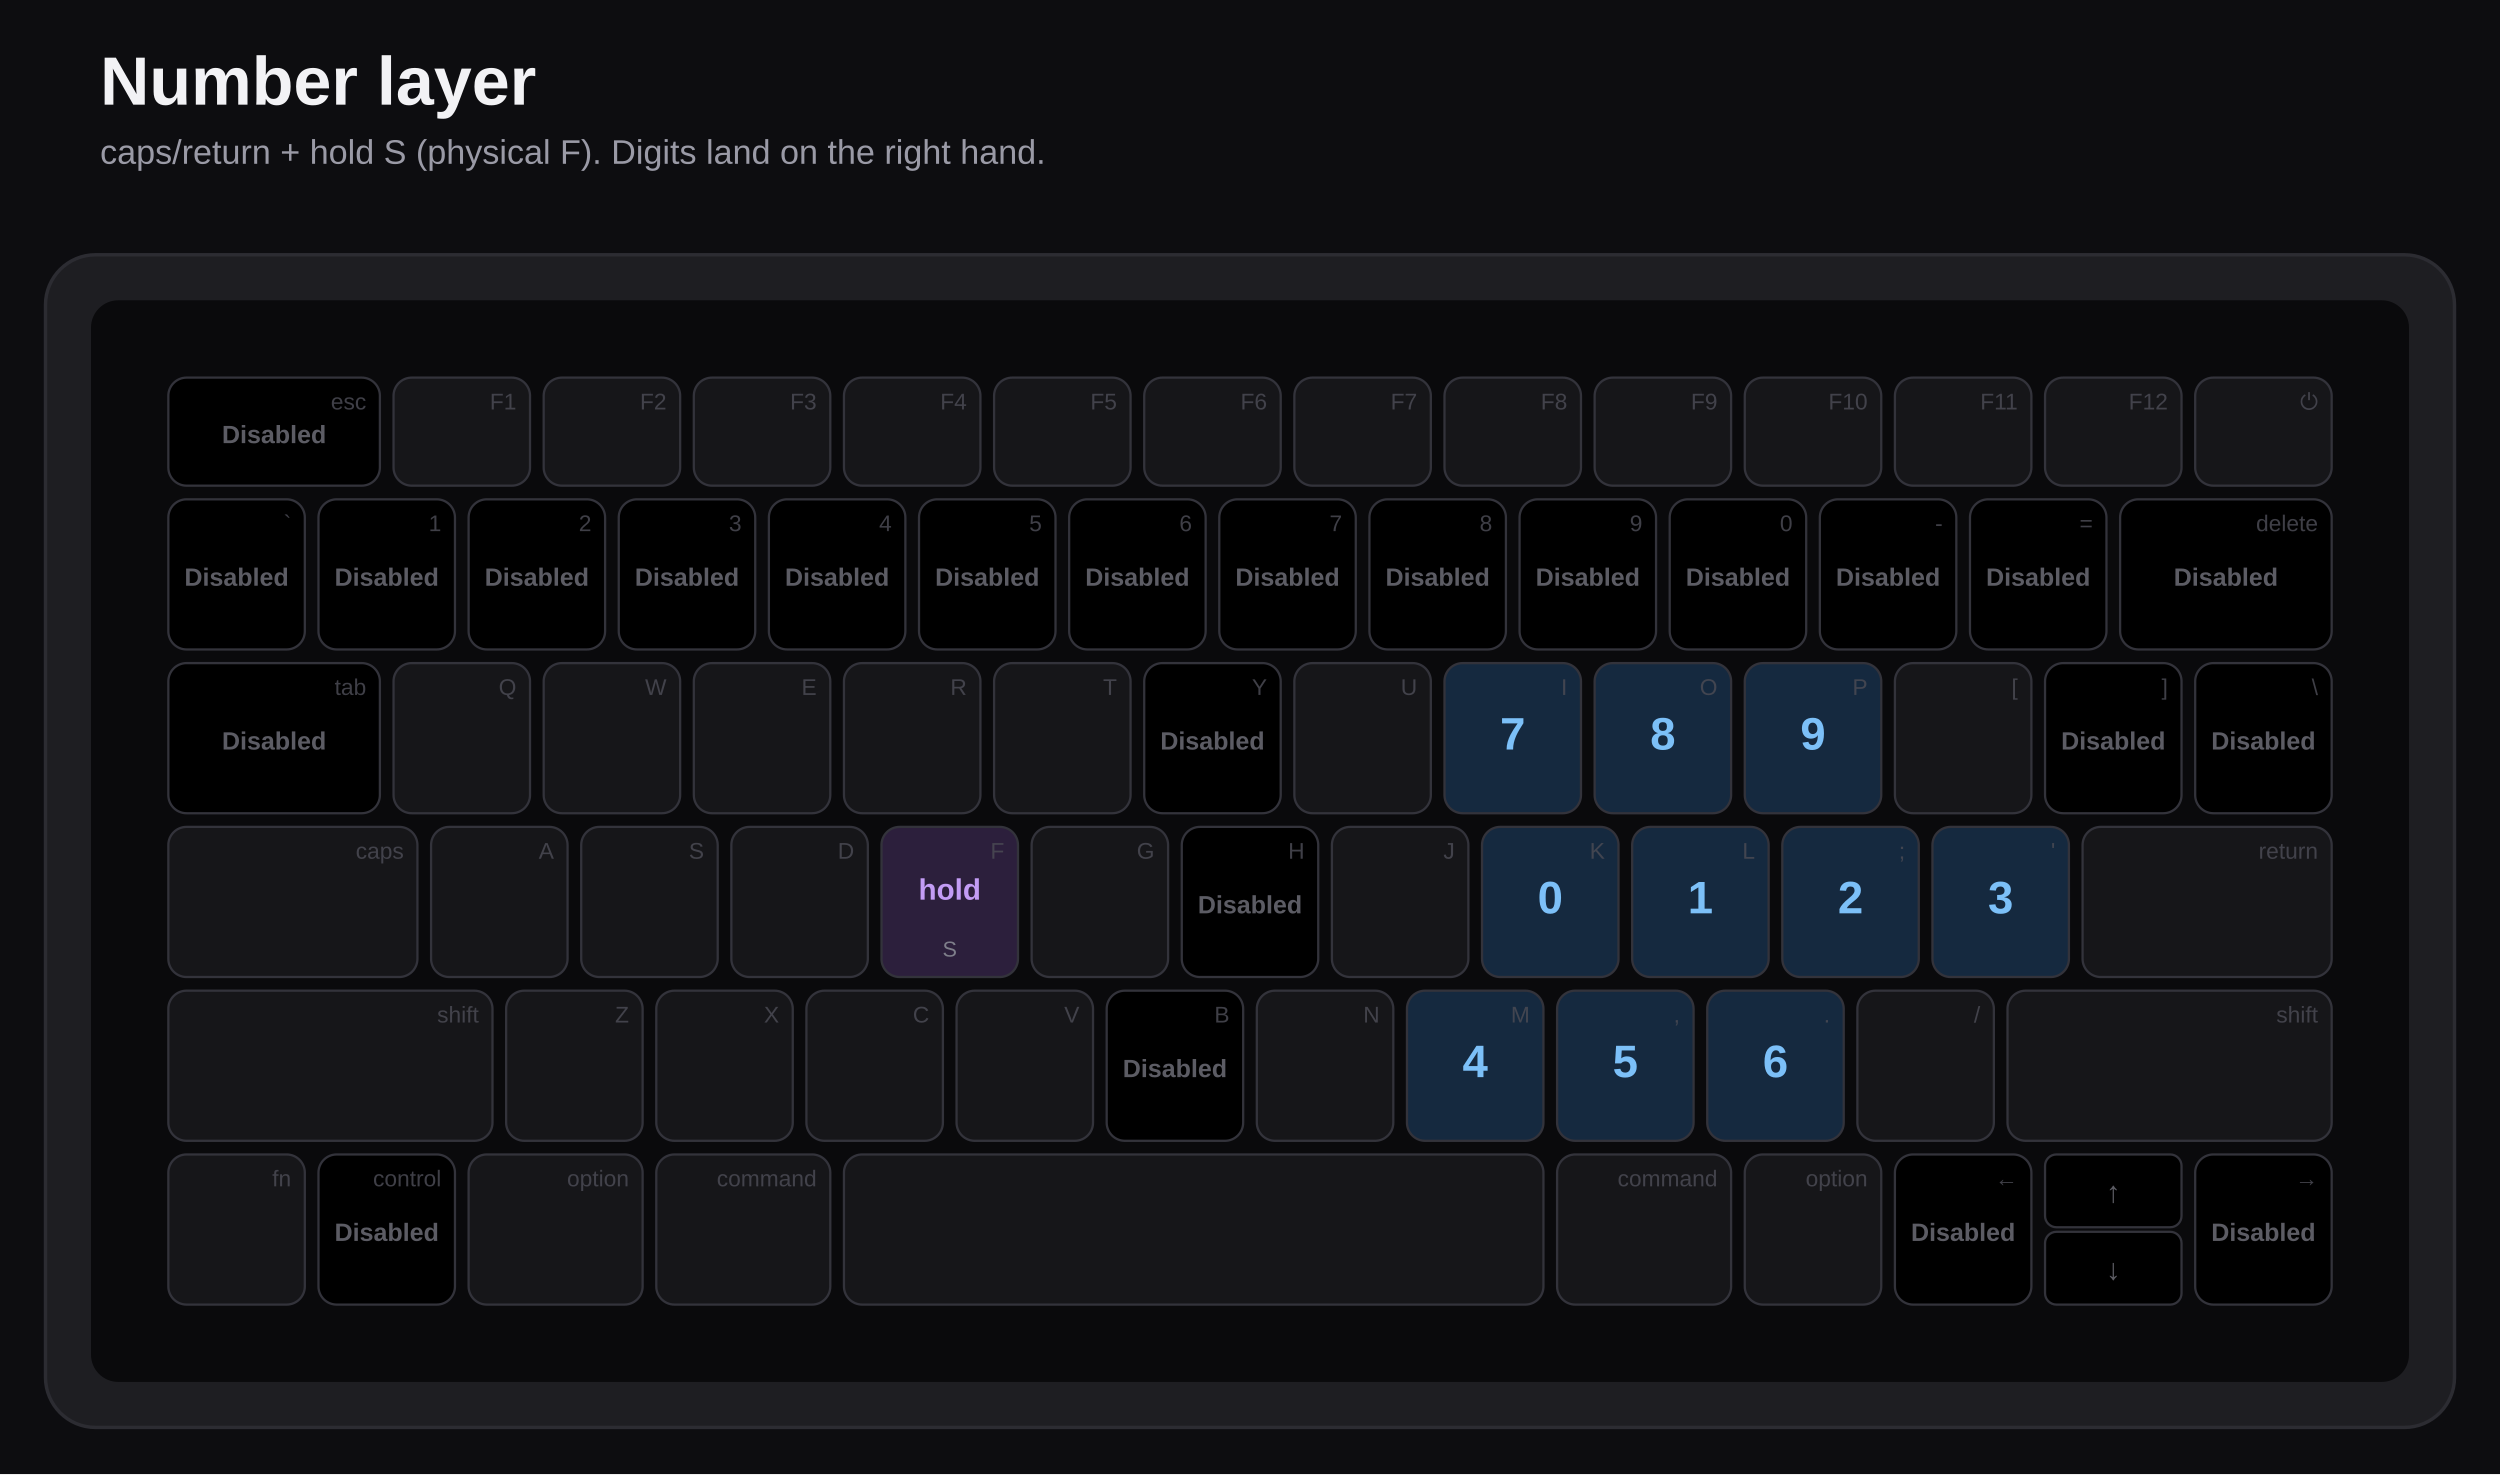
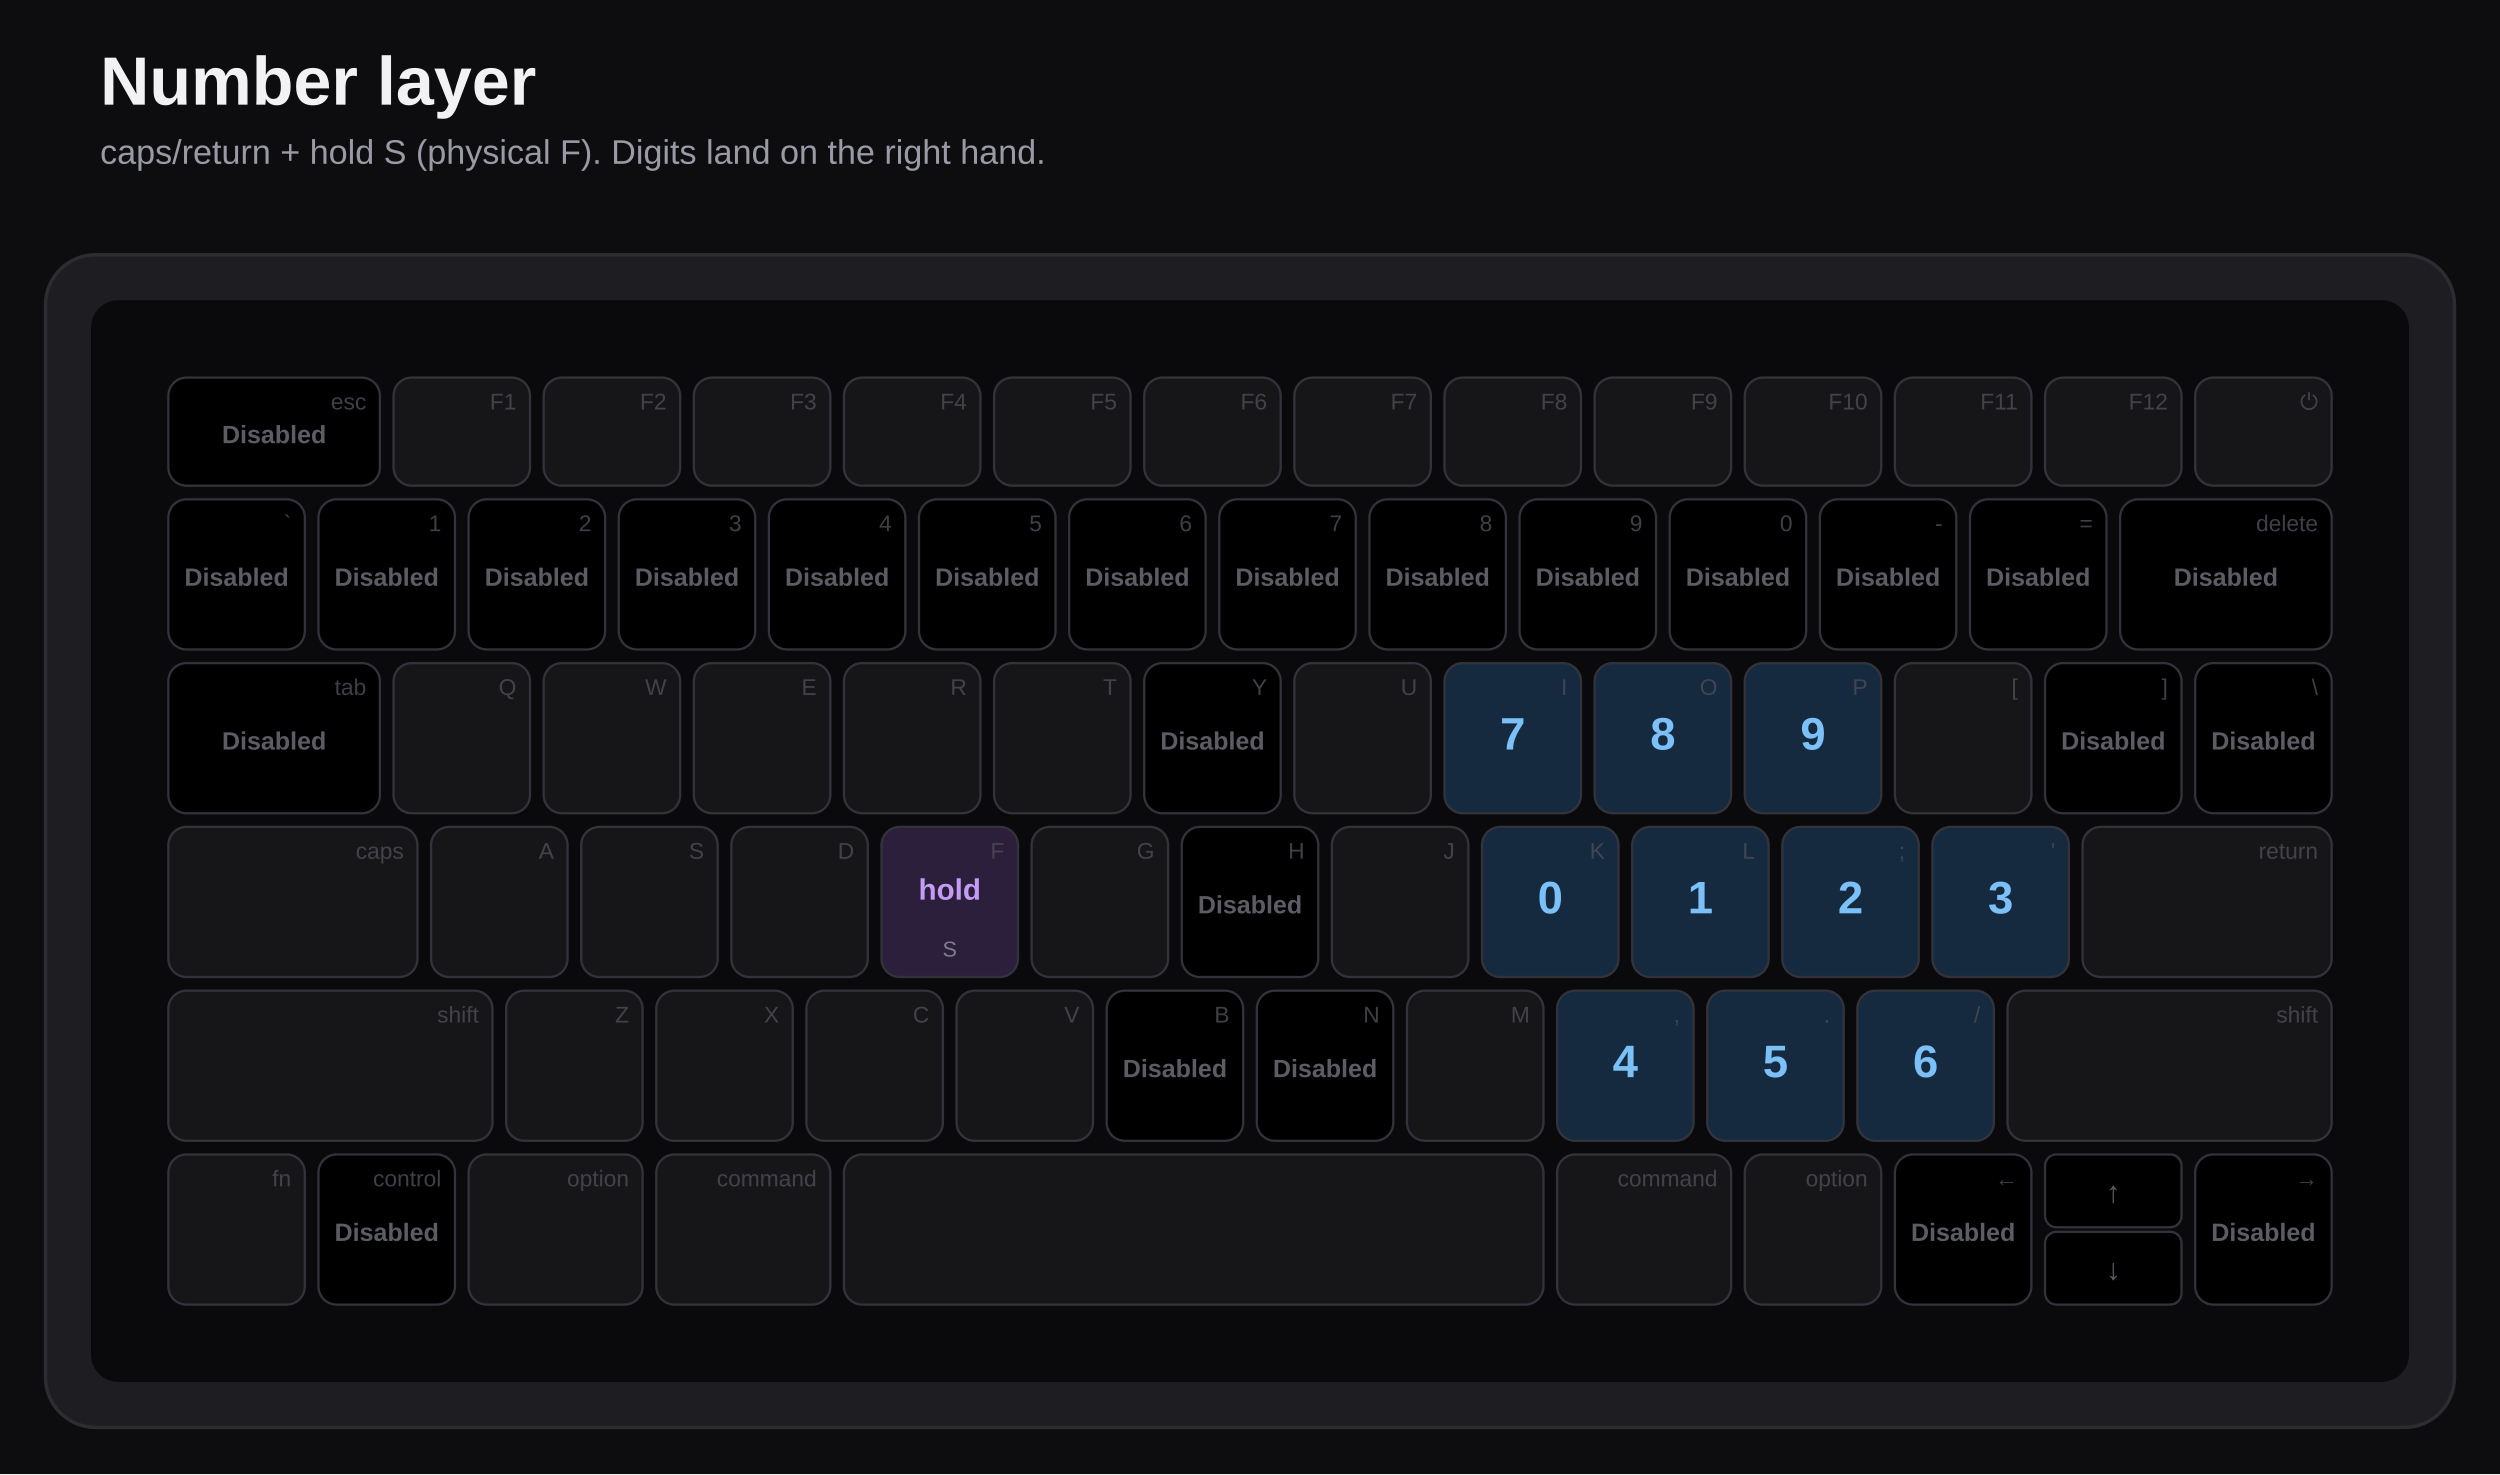
<svg xmlns="http://www.w3.org/2000/svg" width="1099" height="648" viewBox="0 0 1099 648" role="img" aria-label="Number layer layer of the splitmac">
  <rect width="1099" height="648" fill="#0d0d10" />
  <text x="44.0" y="46.0" fill="#f2f2f5" font-size="30" font-weight="700" text-anchor="start" opacity="1.0" font-family="-apple-system, BlinkMacSystemFont, 'SF Pro Text', 'Helvetica Neue', Arial, sans-serif">Number layer</text>
  <text x="44.0" y="72.0" fill="#9a9aa6" font-size="15" font-weight="400" text-anchor="start" opacity="1.0" font-family="-apple-system, BlinkMacSystemFont, 'SF Pro Text', 'Helvetica Neue', Arial, sans-serif">caps/return + hold S (physical F). Digits land on the right hand.</text>
  <rect x="20.0" y="112.0" width="1059.0" height="515.5" rx="22" fill="#1e1e22" stroke="#2c2c32" stroke-width="1.5" />
  <rect x="40.0" y="132.0" width="1019.0" height="475.5" rx="12" fill="#0a0a0c" />
  <rect x="74.0" y="166.0" width="93.0" height="47.5" rx="8" fill="#000000" stroke="#33333b" stroke-width="1" />
  <text x="161.0" y="180.0" fill="#4a4a53" font-size="10" font-weight="500" text-anchor="end" opacity="0.85" font-family="-apple-system, BlinkMacSystemFont, 'SF Pro Text', 'Helvetica Neue', Arial, sans-serif">esc</text>
  <text x="120.5" y="194.8" fill="#5c5c64" font-size="11" font-weight="600" text-anchor="middle" opacity="1.0" font-family="-apple-system, BlinkMacSystemFont, 'SF Pro Text', 'Helvetica Neue', Arial, sans-serif">Disabled</text>
  <rect x="173.0" y="166.0" width="60.0" height="47.5" rx="8" fill="#161619" stroke="#33333b" stroke-width="1" />
  <text x="227.0" y="180.0" fill="#4a4a53" font-size="10" font-weight="500" text-anchor="end" opacity="0.85" font-family="-apple-system, BlinkMacSystemFont, 'SF Pro Text', 'Helvetica Neue', Arial, sans-serif">F1</text>
  <rect x="239.0" y="166.0" width="60.0" height="47.5" rx="8" fill="#161619" stroke="#33333b" stroke-width="1" />
  <text x="293.0" y="180.0" fill="#4a4a53" font-size="10" font-weight="500" text-anchor="end" opacity="0.85" font-family="-apple-system, BlinkMacSystemFont, 'SF Pro Text', 'Helvetica Neue', Arial, sans-serif">F2</text>
  <rect x="305.0" y="166.0" width="60.0" height="47.5" rx="8" fill="#161619" stroke="#33333b" stroke-width="1" />
  <text x="359.0" y="180.0" fill="#4a4a53" font-size="10" font-weight="500" text-anchor="end" opacity="0.85" font-family="-apple-system, BlinkMacSystemFont, 'SF Pro Text', 'Helvetica Neue', Arial, sans-serif">F3</text>
  <rect x="371.0" y="166.0" width="60.0" height="47.5" rx="8" fill="#161619" stroke="#33333b" stroke-width="1" />
  <text x="425.0" y="180.0" fill="#4a4a53" font-size="10" font-weight="500" text-anchor="end" opacity="0.85" font-family="-apple-system, BlinkMacSystemFont, 'SF Pro Text', 'Helvetica Neue', Arial, sans-serif">F4</text>
  <rect x="437.0" y="166.0" width="60.0" height="47.5" rx="8" fill="#161619" stroke="#33333b" stroke-width="1" />
  <text x="491.0" y="180.0" fill="#4a4a53" font-size="10" font-weight="500" text-anchor="end" opacity="0.85" font-family="-apple-system, BlinkMacSystemFont, 'SF Pro Text', 'Helvetica Neue', Arial, sans-serif">F5</text>
  <rect x="503.0" y="166.0" width="60.0" height="47.5" rx="8" fill="#161619" stroke="#33333b" stroke-width="1" />
  <text x="557.0" y="180.0" fill="#4a4a53" font-size="10" font-weight="500" text-anchor="end" opacity="0.85" font-family="-apple-system, BlinkMacSystemFont, 'SF Pro Text', 'Helvetica Neue', Arial, sans-serif">F6</text>
  <rect x="569.0" y="166.0" width="60.0" height="47.5" rx="8" fill="#161619" stroke="#33333b" stroke-width="1" />
  <text x="623.0" y="180.0" fill="#4a4a53" font-size="10" font-weight="500" text-anchor="end" opacity="0.85" font-family="-apple-system, BlinkMacSystemFont, 'SF Pro Text', 'Helvetica Neue', Arial, sans-serif">F7</text>
  <rect x="635.0" y="166.0" width="60.0" height="47.5" rx="8" fill="#161619" stroke="#33333b" stroke-width="1" />
  <text x="689.0" y="180.0" fill="#4a4a53" font-size="10" font-weight="500" text-anchor="end" opacity="0.85" font-family="-apple-system, BlinkMacSystemFont, 'SF Pro Text', 'Helvetica Neue', Arial, sans-serif">F8</text>
  <rect x="701.0" y="166.0" width="60.0" height="47.5" rx="8" fill="#161619" stroke="#33333b" stroke-width="1" />
  <text x="755.0" y="180.0" fill="#4a4a53" font-size="10" font-weight="500" text-anchor="end" opacity="0.85" font-family="-apple-system, BlinkMacSystemFont, 'SF Pro Text', 'Helvetica Neue', Arial, sans-serif">F9</text>
  <rect x="767.0" y="166.0" width="60.0" height="47.5" rx="8" fill="#161619" stroke="#33333b" stroke-width="1" />
  <text x="821.0" y="180.0" fill="#4a4a53" font-size="10" font-weight="500" text-anchor="end" opacity="0.85" font-family="-apple-system, BlinkMacSystemFont, 'SF Pro Text', 'Helvetica Neue', Arial, sans-serif">F10</text>
  <rect x="833.0" y="166.0" width="60.0" height="47.5" rx="8" fill="#161619" stroke="#33333b" stroke-width="1" />
  <text x="887.0" y="180.0" fill="#4a4a53" font-size="10" font-weight="500" text-anchor="end" opacity="0.85" font-family="-apple-system, BlinkMacSystemFont, 'SF Pro Text', 'Helvetica Neue', Arial, sans-serif">F11</text>
  <rect x="899.0" y="166.0" width="60.0" height="47.5" rx="8" fill="#161619" stroke="#33333b" stroke-width="1" />
  <text x="953.0" y="180.0" fill="#4a4a53" font-size="10" font-weight="500" text-anchor="end" opacity="0.85" font-family="-apple-system, BlinkMacSystemFont, 'SF Pro Text', 'Helvetica Neue', Arial, sans-serif">F12</text>
  <rect x="965.0" y="166.0" width="60.0" height="47.5" rx="8" fill="#161619" stroke="#33333b" stroke-width="1" />
  <text x="1019.0" y="180.0" fill="#4a4a53" font-size="10" font-weight="500" text-anchor="end" opacity="0.85" font-family="-apple-system, BlinkMacSystemFont, 'SF Pro Text', 'Helvetica Neue', Arial, sans-serif">⏻</text>
  <rect x="74.0" y="219.5" width="60.0" height="66.0" rx="8" fill="#000000" stroke="#33333b" stroke-width="1" />
  <text x="128.0" y="233.5" fill="#4a4a53" font-size="10" font-weight="500" text-anchor="end" opacity="0.85" font-family="-apple-system, BlinkMacSystemFont, 'SF Pro Text', 'Helvetica Neue', Arial, sans-serif">`</text>
  <text x="104.0" y="257.5" fill="#5c5c64" font-size="11" font-weight="600" text-anchor="middle" opacity="1.0" font-family="-apple-system, BlinkMacSystemFont, 'SF Pro Text', 'Helvetica Neue', Arial, sans-serif">Disabled</text>
  <rect x="140.0" y="219.5" width="60.0" height="66.0" rx="8" fill="#000000" stroke="#33333b" stroke-width="1" />
  <text x="194.0" y="233.5" fill="#4a4a53" font-size="10" font-weight="500" text-anchor="end" opacity="0.85" font-family="-apple-system, BlinkMacSystemFont, 'SF Pro Text', 'Helvetica Neue', Arial, sans-serif">1</text>
  <text x="170.0" y="257.5" fill="#5c5c64" font-size="11" font-weight="600" text-anchor="middle" opacity="1.0" font-family="-apple-system, BlinkMacSystemFont, 'SF Pro Text', 'Helvetica Neue', Arial, sans-serif">Disabled</text>
  <rect x="206.0" y="219.5" width="60.0" height="66.0" rx="8" fill="#000000" stroke="#33333b" stroke-width="1" />
  <text x="260.0" y="233.5" fill="#4a4a53" font-size="10" font-weight="500" text-anchor="end" opacity="0.85" font-family="-apple-system, BlinkMacSystemFont, 'SF Pro Text', 'Helvetica Neue', Arial, sans-serif">2</text>
  <text x="236.0" y="257.5" fill="#5c5c64" font-size="11" font-weight="600" text-anchor="middle" opacity="1.0" font-family="-apple-system, BlinkMacSystemFont, 'SF Pro Text', 'Helvetica Neue', Arial, sans-serif">Disabled</text>
  <rect x="272.0" y="219.5" width="60.0" height="66.0" rx="8" fill="#000000" stroke="#33333b" stroke-width="1" />
  <text x="326.0" y="233.5" fill="#4a4a53" font-size="10" font-weight="500" text-anchor="end" opacity="0.85" font-family="-apple-system, BlinkMacSystemFont, 'SF Pro Text', 'Helvetica Neue', Arial, sans-serif">3</text>
  <text x="302.0" y="257.5" fill="#5c5c64" font-size="11" font-weight="600" text-anchor="middle" opacity="1.0" font-family="-apple-system, BlinkMacSystemFont, 'SF Pro Text', 'Helvetica Neue', Arial, sans-serif">Disabled</text>
  <rect x="338.0" y="219.5" width="60.0" height="66.0" rx="8" fill="#000000" stroke="#33333b" stroke-width="1" />
  <text x="392.0" y="233.5" fill="#4a4a53" font-size="10" font-weight="500" text-anchor="end" opacity="0.85" font-family="-apple-system, BlinkMacSystemFont, 'SF Pro Text', 'Helvetica Neue', Arial, sans-serif">4</text>
  <text x="368.0" y="257.5" fill="#5c5c64" font-size="11" font-weight="600" text-anchor="middle" opacity="1.0" font-family="-apple-system, BlinkMacSystemFont, 'SF Pro Text', 'Helvetica Neue', Arial, sans-serif">Disabled</text>
  <rect x="404.0" y="219.5" width="60.0" height="66.0" rx="8" fill="#000000" stroke="#33333b" stroke-width="1" />
  <text x="458.0" y="233.5" fill="#4a4a53" font-size="10" font-weight="500" text-anchor="end" opacity="0.85" font-family="-apple-system, BlinkMacSystemFont, 'SF Pro Text', 'Helvetica Neue', Arial, sans-serif">5</text>
  <text x="434.0" y="257.5" fill="#5c5c64" font-size="11" font-weight="600" text-anchor="middle" opacity="1.0" font-family="-apple-system, BlinkMacSystemFont, 'SF Pro Text', 'Helvetica Neue', Arial, sans-serif">Disabled</text>
  <rect x="470.0" y="219.5" width="60.0" height="66.0" rx="8" fill="#000000" stroke="#33333b" stroke-width="1" />
  <text x="524.0" y="233.5" fill="#4a4a53" font-size="10" font-weight="500" text-anchor="end" opacity="0.85" font-family="-apple-system, BlinkMacSystemFont, 'SF Pro Text', 'Helvetica Neue', Arial, sans-serif">6</text>
  <text x="500.0" y="257.5" fill="#5c5c64" font-size="11" font-weight="600" text-anchor="middle" opacity="1.0" font-family="-apple-system, BlinkMacSystemFont, 'SF Pro Text', 'Helvetica Neue', Arial, sans-serif">Disabled</text>
  <rect x="536.0" y="219.5" width="60.0" height="66.0" rx="8" fill="#000000" stroke="#33333b" stroke-width="1" />
  <text x="590.0" y="233.5" fill="#4a4a53" font-size="10" font-weight="500" text-anchor="end" opacity="0.85" font-family="-apple-system, BlinkMacSystemFont, 'SF Pro Text', 'Helvetica Neue', Arial, sans-serif">7</text>
  <text x="566.0" y="257.5" fill="#5c5c64" font-size="11" font-weight="600" text-anchor="middle" opacity="1.0" font-family="-apple-system, BlinkMacSystemFont, 'SF Pro Text', 'Helvetica Neue', Arial, sans-serif">Disabled</text>
  <rect x="602.0" y="219.5" width="60.0" height="66.0" rx="8" fill="#000000" stroke="#33333b" stroke-width="1" />
  <text x="656.0" y="233.5" fill="#4a4a53" font-size="10" font-weight="500" text-anchor="end" opacity="0.85" font-family="-apple-system, BlinkMacSystemFont, 'SF Pro Text', 'Helvetica Neue', Arial, sans-serif">8</text>
  <text x="632.0" y="257.5" fill="#5c5c64" font-size="11" font-weight="600" text-anchor="middle" opacity="1.0" font-family="-apple-system, BlinkMacSystemFont, 'SF Pro Text', 'Helvetica Neue', Arial, sans-serif">Disabled</text>
  <rect x="668.0" y="219.5" width="60.0" height="66.0" rx="8" fill="#000000" stroke="#33333b" stroke-width="1" />
  <text x="722.0" y="233.5" fill="#4a4a53" font-size="10" font-weight="500" text-anchor="end" opacity="0.85" font-family="-apple-system, BlinkMacSystemFont, 'SF Pro Text', 'Helvetica Neue', Arial, sans-serif">9</text>
  <text x="698.0" y="257.5" fill="#5c5c64" font-size="11" font-weight="600" text-anchor="middle" opacity="1.0" font-family="-apple-system, BlinkMacSystemFont, 'SF Pro Text', 'Helvetica Neue', Arial, sans-serif">Disabled</text>
  <rect x="734.0" y="219.5" width="60.0" height="66.0" rx="8" fill="#000000" stroke="#33333b" stroke-width="1" />
  <text x="788.0" y="233.5" fill="#4a4a53" font-size="10" font-weight="500" text-anchor="end" opacity="0.85" font-family="-apple-system, BlinkMacSystemFont, 'SF Pro Text', 'Helvetica Neue', Arial, sans-serif">0</text>
  <text x="764.0" y="257.5" fill="#5c5c64" font-size="11" font-weight="600" text-anchor="middle" opacity="1.0" font-family="-apple-system, BlinkMacSystemFont, 'SF Pro Text', 'Helvetica Neue', Arial, sans-serif">Disabled</text>
  <rect x="800.0" y="219.5" width="60.0" height="66.0" rx="8" fill="#000000" stroke="#33333b" stroke-width="1" />
  <text x="854.0" y="233.5" fill="#4a4a53" font-size="10" font-weight="500" text-anchor="end" opacity="0.85" font-family="-apple-system, BlinkMacSystemFont, 'SF Pro Text', 'Helvetica Neue', Arial, sans-serif">-</text>
  <text x="830.0" y="257.5" fill="#5c5c64" font-size="11" font-weight="600" text-anchor="middle" opacity="1.0" font-family="-apple-system, BlinkMacSystemFont, 'SF Pro Text', 'Helvetica Neue', Arial, sans-serif">Disabled</text>
  <rect x="866.0" y="219.5" width="60.0" height="66.0" rx="8" fill="#000000" stroke="#33333b" stroke-width="1" />
  <text x="920.0" y="233.5" fill="#4a4a53" font-size="10" font-weight="500" text-anchor="end" opacity="0.85" font-family="-apple-system, BlinkMacSystemFont, 'SF Pro Text', 'Helvetica Neue', Arial, sans-serif">=</text>
  <text x="896.0" y="257.5" fill="#5c5c64" font-size="11" font-weight="600" text-anchor="middle" opacity="1.0" font-family="-apple-system, BlinkMacSystemFont, 'SF Pro Text', 'Helvetica Neue', Arial, sans-serif">Disabled</text>
  <rect x="932.0" y="219.5" width="93.0" height="66.0" rx="8" fill="#000000" stroke="#33333b" stroke-width="1" />
  <text x="1019.0" y="233.5" fill="#4a4a53" font-size="10" font-weight="500" text-anchor="end" opacity="0.85" font-family="-apple-system, BlinkMacSystemFont, 'SF Pro Text', 'Helvetica Neue', Arial, sans-serif">delete</text>
  <text x="978.5" y="257.5" fill="#5c5c64" font-size="11" font-weight="600" text-anchor="middle" opacity="1.0" font-family="-apple-system, BlinkMacSystemFont, 'SF Pro Text', 'Helvetica Neue', Arial, sans-serif">Disabled</text>
  <rect x="74.0" y="291.5" width="93.0" height="66.0" rx="8" fill="#000000" stroke="#33333b" stroke-width="1" />
  <text x="161.0" y="305.5" fill="#4a4a53" font-size="10" font-weight="500" text-anchor="end" opacity="0.85" font-family="-apple-system, BlinkMacSystemFont, 'SF Pro Text', 'Helvetica Neue', Arial, sans-serif">tab</text>
  <text x="120.5" y="329.5" fill="#5c5c64" font-size="11" font-weight="600" text-anchor="middle" opacity="1.0" font-family="-apple-system, BlinkMacSystemFont, 'SF Pro Text', 'Helvetica Neue', Arial, sans-serif">Disabled</text>
  <rect x="173.0" y="291.5" width="60.0" height="66.0" rx="8" fill="#161619" stroke="#33333b" stroke-width="1" />
  <text x="227.0" y="305.5" fill="#4a4a53" font-size="10" font-weight="500" text-anchor="end" opacity="0.85" font-family="-apple-system, BlinkMacSystemFont, 'SF Pro Text', 'Helvetica Neue', Arial, sans-serif">Q</text>
  <rect x="239.0" y="291.5" width="60.0" height="66.0" rx="8" fill="#161619" stroke="#33333b" stroke-width="1" />
  <text x="293.0" y="305.5" fill="#4a4a53" font-size="10" font-weight="500" text-anchor="end" opacity="0.85" font-family="-apple-system, BlinkMacSystemFont, 'SF Pro Text', 'Helvetica Neue', Arial, sans-serif">W</text>
  <rect x="305.0" y="291.5" width="60.0" height="66.0" rx="8" fill="#161619" stroke="#33333b" stroke-width="1" />
  <text x="359.0" y="305.5" fill="#4a4a53" font-size="10" font-weight="500" text-anchor="end" opacity="0.85" font-family="-apple-system, BlinkMacSystemFont, 'SF Pro Text', 'Helvetica Neue', Arial, sans-serif">E</text>
  <rect x="371.0" y="291.5" width="60.0" height="66.0" rx="8" fill="#161619" stroke="#33333b" stroke-width="1" />
  <text x="425.0" y="305.5" fill="#4a4a53" font-size="10" font-weight="500" text-anchor="end" opacity="0.85" font-family="-apple-system, BlinkMacSystemFont, 'SF Pro Text', 'Helvetica Neue', Arial, sans-serif">R</text>
  <rect x="437.0" y="291.5" width="60.0" height="66.0" rx="8" fill="#161619" stroke="#33333b" stroke-width="1" />
  <text x="491.0" y="305.5" fill="#4a4a53" font-size="10" font-weight="500" text-anchor="end" opacity="0.85" font-family="-apple-system, BlinkMacSystemFont, 'SF Pro Text', 'Helvetica Neue', Arial, sans-serif">T</text>
  <rect x="503.0" y="291.5" width="60.0" height="66.0" rx="8" fill="#000000" stroke="#33333b" stroke-width="1" />
  <text x="557.0" y="305.5" fill="#4a4a53" font-size="10" font-weight="500" text-anchor="end" opacity="0.85" font-family="-apple-system, BlinkMacSystemFont, 'SF Pro Text', 'Helvetica Neue', Arial, sans-serif">Y</text>
  <text x="533.0" y="329.5" fill="#5c5c64" font-size="11" font-weight="600" text-anchor="middle" opacity="1.0" font-family="-apple-system, BlinkMacSystemFont, 'SF Pro Text', 'Helvetica Neue', Arial, sans-serif">Disabled</text>
  <rect x="569.0" y="291.5" width="60.0" height="66.0" rx="8" fill="#161619" stroke="#33333b" stroke-width="1" />
  <text x="623.0" y="305.5" fill="#4a4a53" font-size="10" font-weight="500" text-anchor="end" opacity="0.85" font-family="-apple-system, BlinkMacSystemFont, 'SF Pro Text', 'Helvetica Neue', Arial, sans-serif">U</text>
  <rect x="635.0" y="291.5" width="60.0" height="66.0" rx="8" fill="#15293f" stroke="#33333b" stroke-width="1" />
  <text x="689.0" y="305.5" fill="#4a4a53" font-size="10" font-weight="500" text-anchor="end" opacity="0.85" font-family="-apple-system, BlinkMacSystemFont, 'SF Pro Text', 'Helvetica Neue', Arial, sans-serif">I</text>
  <text x="665.0" y="329.5" fill="#7cc0f8" font-size="20" font-weight="700" text-anchor="middle" opacity="1.0" font-family="-apple-system, BlinkMacSystemFont, 'SF Pro Text', 'Helvetica Neue', Arial, sans-serif">7</text>
  <rect x="701.0" y="291.5" width="60.0" height="66.0" rx="8" fill="#15293f" stroke="#33333b" stroke-width="1" />
  <text x="755.0" y="305.5" fill="#4a4a53" font-size="10" font-weight="500" text-anchor="end" opacity="0.85" font-family="-apple-system, BlinkMacSystemFont, 'SF Pro Text', 'Helvetica Neue', Arial, sans-serif">O</text>
  <text x="731.0" y="329.5" fill="#7cc0f8" font-size="20" font-weight="700" text-anchor="middle" opacity="1.0" font-family="-apple-system, BlinkMacSystemFont, 'SF Pro Text', 'Helvetica Neue', Arial, sans-serif">8</text>
  <rect x="767.0" y="291.5" width="60.0" height="66.0" rx="8" fill="#15293f" stroke="#33333b" stroke-width="1" />
  <text x="821.0" y="305.5" fill="#4a4a53" font-size="10" font-weight="500" text-anchor="end" opacity="0.85" font-family="-apple-system, BlinkMacSystemFont, 'SF Pro Text', 'Helvetica Neue', Arial, sans-serif">P</text>
  <text x="797.0" y="329.5" fill="#7cc0f8" font-size="20" font-weight="700" text-anchor="middle" opacity="1.0" font-family="-apple-system, BlinkMacSystemFont, 'SF Pro Text', 'Helvetica Neue', Arial, sans-serif">9</text>
  <rect x="833.0" y="291.5" width="60.0" height="66.0" rx="8" fill="#161619" stroke="#33333b" stroke-width="1" />
  <text x="887.0" y="305.5" fill="#4a4a53" font-size="10" font-weight="500" text-anchor="end" opacity="0.85" font-family="-apple-system, BlinkMacSystemFont, 'SF Pro Text', 'Helvetica Neue', Arial, sans-serif">[</text>
  <rect x="899.0" y="291.5" width="60.0" height="66.0" rx="8" fill="#000000" stroke="#33333b" stroke-width="1" />
  <text x="953.0" y="305.5" fill="#4a4a53" font-size="10" font-weight="500" text-anchor="end" opacity="0.85" font-family="-apple-system, BlinkMacSystemFont, 'SF Pro Text', 'Helvetica Neue', Arial, sans-serif">]</text>
  <text x="929.0" y="329.5" fill="#5c5c64" font-size="11" font-weight="600" text-anchor="middle" opacity="1.0" font-family="-apple-system, BlinkMacSystemFont, 'SF Pro Text', 'Helvetica Neue', Arial, sans-serif">Disabled</text>
  <rect x="965.0" y="291.5" width="60.0" height="66.0" rx="8" fill="#000000" stroke="#33333b" stroke-width="1" />
  <text x="1019.0" y="305.5" fill="#4a4a53" font-size="10" font-weight="500" text-anchor="end" opacity="0.85" font-family="-apple-system, BlinkMacSystemFont, 'SF Pro Text', 'Helvetica Neue', Arial, sans-serif">\</text>
  <text x="995.0" y="329.5" fill="#5c5c64" font-size="11" font-weight="600" text-anchor="middle" opacity="1.0" font-family="-apple-system, BlinkMacSystemFont, 'SF Pro Text', 'Helvetica Neue', Arial, sans-serif">Disabled</text>
  <rect x="74.0" y="363.5" width="109.5" height="66.0" rx="8" fill="#161619" stroke="#33333b" stroke-width="1" />
  <text x="177.5" y="377.5" fill="#4a4a53" font-size="10" font-weight="500" text-anchor="end" opacity="0.85" font-family="-apple-system, BlinkMacSystemFont, 'SF Pro Text', 'Helvetica Neue', Arial, sans-serif">caps</text>
  <rect x="189.5" y="363.5" width="60.0" height="66.0" rx="8" fill="#161619" stroke="#33333b" stroke-width="1" />
  <text x="243.5" y="377.5" fill="#4a4a53" font-size="10" font-weight="500" text-anchor="end" opacity="0.85" font-family="-apple-system, BlinkMacSystemFont, 'SF Pro Text', 'Helvetica Neue', Arial, sans-serif">A</text>
  <rect x="255.5" y="363.5" width="60.0" height="66.0" rx="8" fill="#161619" stroke="#33333b" stroke-width="1" />
  <text x="309.5" y="377.5" fill="#4a4a53" font-size="10" font-weight="500" text-anchor="end" opacity="0.85" font-family="-apple-system, BlinkMacSystemFont, 'SF Pro Text', 'Helvetica Neue', Arial, sans-serif">S</text>
  <rect x="321.5" y="363.5" width="60.0" height="66.0" rx="8" fill="#161619" stroke="#33333b" stroke-width="1" />
  <text x="375.5" y="377.5" fill="#4a4a53" font-size="10" font-weight="500" text-anchor="end" opacity="0.85" font-family="-apple-system, BlinkMacSystemFont, 'SF Pro Text', 'Helvetica Neue', Arial, sans-serif">D</text>
  <rect x="387.5" y="363.5" width="60.0" height="66.0" rx="8" fill="#2c1f3c" stroke="#33333b" stroke-width="1" />
  <text x="441.5" y="377.5" fill="#4a4a53" font-size="10" font-weight="500" text-anchor="end" opacity="0.85" font-family="-apple-system, BlinkMacSystemFont, 'SF Pro Text', 'Helvetica Neue', Arial, sans-serif">F</text>
  <text x="417.5" y="395.5" fill="#c39cf5" font-size="13" font-weight="600" text-anchor="middle" opacity="1.0" font-family="-apple-system, BlinkMacSystemFont, 'SF Pro Text', 'Helvetica Neue', Arial, sans-serif">hold</text>
  <text x="417.5" y="420.5" fill="#7e7e8a" font-size="9.5" font-weight="500" text-anchor="middle" opacity="1.0" font-family="-apple-system, BlinkMacSystemFont, 'SF Pro Text', 'Helvetica Neue', Arial, sans-serif">S</text>
  <rect x="453.5" y="363.5" width="60.0" height="66.0" rx="8" fill="#161619" stroke="#33333b" stroke-width="1" />
  <text x="507.5" y="377.5" fill="#4a4a53" font-size="10" font-weight="500" text-anchor="end" opacity="0.85" font-family="-apple-system, BlinkMacSystemFont, 'SF Pro Text', 'Helvetica Neue', Arial, sans-serif">G</text>
  <rect x="519.5" y="363.5" width="60.0" height="66.0" rx="8" fill="#000000" stroke="#33333b" stroke-width="1" />
  <text x="573.5" y="377.5" fill="#4a4a53" font-size="10" font-weight="500" text-anchor="end" opacity="0.85" font-family="-apple-system, BlinkMacSystemFont, 'SF Pro Text', 'Helvetica Neue', Arial, sans-serif">H</text>
  <text x="549.5" y="401.5" fill="#5c5c64" font-size="11" font-weight="600" text-anchor="middle" opacity="1.0" font-family="-apple-system, BlinkMacSystemFont, 'SF Pro Text', 'Helvetica Neue', Arial, sans-serif">Disabled</text>
  <rect x="585.5" y="363.5" width="60.0" height="66.0" rx="8" fill="#161619" stroke="#33333b" stroke-width="1" />
  <text x="639.5" y="377.5" fill="#4a4a53" font-size="10" font-weight="500" text-anchor="end" opacity="0.85" font-family="-apple-system, BlinkMacSystemFont, 'SF Pro Text', 'Helvetica Neue', Arial, sans-serif">J</text>
  <rect x="651.5" y="363.5" width="60.0" height="66.0" rx="8" fill="#15293f" stroke="#33333b" stroke-width="1" />
  <text x="705.5" y="377.5" fill="#4a4a53" font-size="10" font-weight="500" text-anchor="end" opacity="0.85" font-family="-apple-system, BlinkMacSystemFont, 'SF Pro Text', 'Helvetica Neue', Arial, sans-serif">K</text>
  <text x="681.5" y="401.5" fill="#7cc0f8" font-size="20" font-weight="700" text-anchor="middle" opacity="1.0" font-family="-apple-system, BlinkMacSystemFont, 'SF Pro Text', 'Helvetica Neue', Arial, sans-serif">0</text>
  <rect x="717.5" y="363.5" width="60.0" height="66.0" rx="8" fill="#15293f" stroke="#33333b" stroke-width="1" />
  <text x="771.5" y="377.5" fill="#4a4a53" font-size="10" font-weight="500" text-anchor="end" opacity="0.85" font-family="-apple-system, BlinkMacSystemFont, 'SF Pro Text', 'Helvetica Neue', Arial, sans-serif">L</text>
  <text x="747.5" y="401.5" fill="#7cc0f8" font-size="20" font-weight="700" text-anchor="middle" opacity="1.0" font-family="-apple-system, BlinkMacSystemFont, 'SF Pro Text', 'Helvetica Neue', Arial, sans-serif">1</text>
  <rect x="783.5" y="363.5" width="60.0" height="66.0" rx="8" fill="#15293f" stroke="#33333b" stroke-width="1" />
  <text x="837.5" y="377.5" fill="#4a4a53" font-size="10" font-weight="500" text-anchor="end" opacity="0.85" font-family="-apple-system, BlinkMacSystemFont, 'SF Pro Text', 'Helvetica Neue', Arial, sans-serif">;</text>
  <text x="813.5" y="401.5" fill="#7cc0f8" font-size="20" font-weight="700" text-anchor="middle" opacity="1.0" font-family="-apple-system, BlinkMacSystemFont, 'SF Pro Text', 'Helvetica Neue', Arial, sans-serif">2</text>
  <rect x="849.5" y="363.5" width="60.0" height="66.0" rx="8" fill="#15293f" stroke="#33333b" stroke-width="1" />
  <text x="903.5" y="377.5" fill="#4a4a53" font-size="10" font-weight="500" text-anchor="end" opacity="0.85" font-family="-apple-system, BlinkMacSystemFont, 'SF Pro Text', 'Helvetica Neue', Arial, sans-serif">'</text>
  <text x="879.5" y="401.5" fill="#7cc0f8" font-size="20" font-weight="700" text-anchor="middle" opacity="1.0" font-family="-apple-system, BlinkMacSystemFont, 'SF Pro Text', 'Helvetica Neue', Arial, sans-serif">3</text>
  <rect x="915.5" y="363.5" width="109.5" height="66.0" rx="8" fill="#161619" stroke="#33333b" stroke-width="1" />
  <text x="1019.0" y="377.5" fill="#4a4a53" font-size="10" font-weight="500" text-anchor="end" opacity="0.85" font-family="-apple-system, BlinkMacSystemFont, 'SF Pro Text', 'Helvetica Neue', Arial, sans-serif">return</text>
  <rect x="74.0" y="435.5" width="142.5" height="66.0" rx="8" fill="#161619" stroke="#33333b" stroke-width="1" />
  <text x="210.5" y="449.5" fill="#4a4a53" font-size="10" font-weight="500" text-anchor="end" opacity="0.85" font-family="-apple-system, BlinkMacSystemFont, 'SF Pro Text', 'Helvetica Neue', Arial, sans-serif">shift</text>
  <rect x="222.5" y="435.5" width="60.0" height="66.0" rx="8" fill="#161619" stroke="#33333b" stroke-width="1" />
  <text x="276.5" y="449.5" fill="#4a4a53" font-size="10" font-weight="500" text-anchor="end" opacity="0.85" font-family="-apple-system, BlinkMacSystemFont, 'SF Pro Text', 'Helvetica Neue', Arial, sans-serif">Z</text>
  <rect x="288.5" y="435.5" width="60.0" height="66.0" rx="8" fill="#161619" stroke="#33333b" stroke-width="1" />
  <text x="342.5" y="449.5" fill="#4a4a53" font-size="10" font-weight="500" text-anchor="end" opacity="0.85" font-family="-apple-system, BlinkMacSystemFont, 'SF Pro Text', 'Helvetica Neue', Arial, sans-serif">X</text>
  <rect x="354.5" y="435.5" width="60.0" height="66.0" rx="8" fill="#161619" stroke="#33333b" stroke-width="1" />
  <text x="408.5" y="449.5" fill="#4a4a53" font-size="10" font-weight="500" text-anchor="end" opacity="0.85" font-family="-apple-system, BlinkMacSystemFont, 'SF Pro Text', 'Helvetica Neue', Arial, sans-serif">C</text>
  <rect x="420.5" y="435.5" width="60.0" height="66.0" rx="8" fill="#161619" stroke="#33333b" stroke-width="1" />
  <text x="474.5" y="449.5" fill="#4a4a53" font-size="10" font-weight="500" text-anchor="end" opacity="0.85" font-family="-apple-system, BlinkMacSystemFont, 'SF Pro Text', 'Helvetica Neue', Arial, sans-serif">V</text>
  <rect x="486.5" y="435.5" width="60.0" height="66.0" rx="8" fill="#000000" stroke="#33333b" stroke-width="1" />
  <text x="540.5" y="449.5" fill="#4a4a53" font-size="10" font-weight="500" text-anchor="end" opacity="0.85" font-family="-apple-system, BlinkMacSystemFont, 'SF Pro Text', 'Helvetica Neue', Arial, sans-serif">B</text>
  <text x="516.5" y="473.5" fill="#5c5c64" font-size="11" font-weight="600" text-anchor="middle" opacity="1.0" font-family="-apple-system, BlinkMacSystemFont, 'SF Pro Text', 'Helvetica Neue', Arial, sans-serif">Disabled</text>
-   <rect x="552.5" y="435.5" width="60.0" height="66.0" rx="8" fill="#161619" stroke="#33333b" stroke-width="1" />
+   <rect x="552.5" y="435.5" width="60.0" height="66.0" rx="8" fill="#000000" stroke="#33333b" stroke-width="1" />
  <text x="606.5" y="449.5" fill="#4a4a53" font-size="10" font-weight="500" text-anchor="end" opacity="0.85" font-family="-apple-system, BlinkMacSystemFont, 'SF Pro Text', 'Helvetica Neue', Arial, sans-serif">N</text>
-   <rect x="618.5" y="435.5" width="60.0" height="66.0" rx="8" fill="#15293f" stroke="#33333b" stroke-width="1" />
+   <text x="582.5" y="473.5" fill="#5c5c64" font-size="11" font-weight="600" text-anchor="middle" opacity="1.0" font-family="-apple-system, BlinkMacSystemFont, 'SF Pro Text', 'Helvetica Neue', Arial, sans-serif">Disabled</text>
+   <rect x="618.5" y="435.5" width="60.0" height="66.0" rx="8" fill="#161619" stroke="#33333b" stroke-width="1" />
  <text x="672.5" y="449.5" fill="#4a4a53" font-size="10" font-weight="500" text-anchor="end" opacity="0.85" font-family="-apple-system, BlinkMacSystemFont, 'SF Pro Text', 'Helvetica Neue', Arial, sans-serif">M</text>
-   <text x="648.5" y="473.5" fill="#7cc0f8" font-size="20" font-weight="700" text-anchor="middle" opacity="1.0" font-family="-apple-system, BlinkMacSystemFont, 'SF Pro Text', 'Helvetica Neue', Arial, sans-serif">4</text>
  <rect x="684.5" y="435.5" width="60.0" height="66.0" rx="8" fill="#15293f" stroke="#33333b" stroke-width="1" />
  <text x="738.5" y="449.5" fill="#4a4a53" font-size="10" font-weight="500" text-anchor="end" opacity="0.85" font-family="-apple-system, BlinkMacSystemFont, 'SF Pro Text', 'Helvetica Neue', Arial, sans-serif">,</text>
-   <text x="714.5" y="473.5" fill="#7cc0f8" font-size="20" font-weight="700" text-anchor="middle" opacity="1.0" font-family="-apple-system, BlinkMacSystemFont, 'SF Pro Text', 'Helvetica Neue', Arial, sans-serif">5</text>
+   <text x="714.5" y="473.5" fill="#7cc0f8" font-size="20" font-weight="700" text-anchor="middle" opacity="1.0" font-family="-apple-system, BlinkMacSystemFont, 'SF Pro Text', 'Helvetica Neue', Arial, sans-serif">4</text>
  <rect x="750.5" y="435.5" width="60.0" height="66.0" rx="8" fill="#15293f" stroke="#33333b" stroke-width="1" />
  <text x="804.5" y="449.5" fill="#4a4a53" font-size="10" font-weight="500" text-anchor="end" opacity="0.85" font-family="-apple-system, BlinkMacSystemFont, 'SF Pro Text', 'Helvetica Neue', Arial, sans-serif">.</text>
-   <text x="780.5" y="473.5" fill="#7cc0f8" font-size="20" font-weight="700" text-anchor="middle" opacity="1.0" font-family="-apple-system, BlinkMacSystemFont, 'SF Pro Text', 'Helvetica Neue', Arial, sans-serif">6</text>
-   <rect x="816.5" y="435.5" width="60.0" height="66.0" rx="8" fill="#161619" stroke="#33333b" stroke-width="1" />
+   <text x="780.5" y="473.5" fill="#7cc0f8" font-size="20" font-weight="700" text-anchor="middle" opacity="1.0" font-family="-apple-system, BlinkMacSystemFont, 'SF Pro Text', 'Helvetica Neue', Arial, sans-serif">5</text>
+   <rect x="816.5" y="435.5" width="60.0" height="66.0" rx="8" fill="#15293f" stroke="#33333b" stroke-width="1" />
  <text x="870.5" y="449.5" fill="#4a4a53" font-size="10" font-weight="500" text-anchor="end" opacity="0.85" font-family="-apple-system, BlinkMacSystemFont, 'SF Pro Text', 'Helvetica Neue', Arial, sans-serif">/</text>
+   <text x="846.5" y="473.5" fill="#7cc0f8" font-size="20" font-weight="700" text-anchor="middle" opacity="1.0" font-family="-apple-system, BlinkMacSystemFont, 'SF Pro Text', 'Helvetica Neue', Arial, sans-serif">6</text>
  <rect x="882.5" y="435.5" width="142.5" height="66.0" rx="8" fill="#161619" stroke="#33333b" stroke-width="1" />
  <text x="1019.0" y="449.5" fill="#4a4a53" font-size="10" font-weight="500" text-anchor="end" opacity="0.85" font-family="-apple-system, BlinkMacSystemFont, 'SF Pro Text', 'Helvetica Neue', Arial, sans-serif">shift</text>
  <rect x="74.0" y="507.5" width="60.0" height="66.0" rx="8" fill="#161619" stroke="#33333b" stroke-width="1" />
  <text x="128.0" y="521.5" fill="#4a4a53" font-size="10" font-weight="500" text-anchor="end" opacity="0.85" font-family="-apple-system, BlinkMacSystemFont, 'SF Pro Text', 'Helvetica Neue', Arial, sans-serif">fn</text>
  <rect x="140.0" y="507.5" width="60.0" height="66.0" rx="8" fill="#000000" stroke="#33333b" stroke-width="1" />
  <text x="194.0" y="521.5" fill="#4a4a53" font-size="10" font-weight="500" text-anchor="end" opacity="0.85" font-family="-apple-system, BlinkMacSystemFont, 'SF Pro Text', 'Helvetica Neue', Arial, sans-serif">control</text>
  <text x="170.0" y="545.5" fill="#5c5c64" font-size="11" font-weight="600" text-anchor="middle" opacity="1.0" font-family="-apple-system, BlinkMacSystemFont, 'SF Pro Text', 'Helvetica Neue', Arial, sans-serif">Disabled</text>
  <rect x="206.0" y="507.5" width="76.5" height="66.0" rx="8" fill="#161619" stroke="#33333b" stroke-width="1" />
  <text x="276.5" y="521.5" fill="#4a4a53" font-size="10" font-weight="500" text-anchor="end" opacity="0.85" font-family="-apple-system, BlinkMacSystemFont, 'SF Pro Text', 'Helvetica Neue', Arial, sans-serif">option</text>
  <rect x="288.5" y="507.5" width="76.5" height="66.0" rx="8" fill="#161619" stroke="#33333b" stroke-width="1" />
  <text x="359.0" y="521.5" fill="#4a4a53" font-size="10" font-weight="500" text-anchor="end" opacity="0.85" font-family="-apple-system, BlinkMacSystemFont, 'SF Pro Text', 'Helvetica Neue', Arial, sans-serif">command</text>
  <rect x="371.0" y="507.5" width="307.5" height="66.0" rx="8" fill="#161619" stroke="#33333b" stroke-width="1" />
  <rect x="684.5" y="507.5" width="76.5" height="66.0" rx="8" fill="#161619" stroke="#33333b" stroke-width="1" />
  <text x="755.0" y="521.5" fill="#4a4a53" font-size="10" font-weight="500" text-anchor="end" opacity="0.85" font-family="-apple-system, BlinkMacSystemFont, 'SF Pro Text', 'Helvetica Neue', Arial, sans-serif">command</text>
  <rect x="767.0" y="507.5" width="60.0" height="66.0" rx="8" fill="#161619" stroke="#33333b" stroke-width="1" />
  <text x="821.0" y="521.5" fill="#4a4a53" font-size="10" font-weight="500" text-anchor="end" opacity="0.85" font-family="-apple-system, BlinkMacSystemFont, 'SF Pro Text', 'Helvetica Neue', Arial, sans-serif">option</text>
  <rect x="833.0" y="507.5" width="60.0" height="66.0" rx="8" fill="#000000" stroke="#33333b" stroke-width="1" />
  <text x="887.0" y="521.5" fill="#4a4a53" font-size="10" font-weight="500" text-anchor="end" opacity="0.85" font-family="-apple-system, BlinkMacSystemFont, 'SF Pro Text', 'Helvetica Neue', Arial, sans-serif">←</text>
  <text x="863.0" y="545.5" fill="#5c5c64" font-size="11" font-weight="600" text-anchor="middle" opacity="1.0" font-family="-apple-system, BlinkMacSystemFont, 'SF Pro Text', 'Helvetica Neue', Arial, sans-serif">Disabled</text>
  <rect x="899.0" y="507.5" width="60.0" height="32.0" rx="5" fill="#000000" stroke="#33333b" stroke-width="1" />
  <text x="929.0" y="528.5" fill="#5c5c64" font-size="13" font-weight="600" text-anchor="middle" opacity="1.0" font-family="-apple-system, BlinkMacSystemFont, 'SF Pro Text', 'Helvetica Neue', Arial, sans-serif">↑</text>
  <rect x="899.0" y="541.5" width="60.0" height="32.0" rx="5" fill="#000000" stroke="#33333b" stroke-width="1" />
  <text x="929.0" y="562.5" fill="#5c5c64" font-size="13" font-weight="600" text-anchor="middle" opacity="1.0" font-family="-apple-system, BlinkMacSystemFont, 'SF Pro Text', 'Helvetica Neue', Arial, sans-serif">↓</text>
  <rect x="965.0" y="507.5" width="60.0" height="66.0" rx="8" fill="#000000" stroke="#33333b" stroke-width="1" />
  <text x="1019.0" y="521.5" fill="#4a4a53" font-size="10" font-weight="500" text-anchor="end" opacity="0.85" font-family="-apple-system, BlinkMacSystemFont, 'SF Pro Text', 'Helvetica Neue', Arial, sans-serif">→</text>
  <text x="995.0" y="545.5" fill="#5c5c64" font-size="11" font-weight="600" text-anchor="middle" opacity="1.0" font-family="-apple-system, BlinkMacSystemFont, 'SF Pro Text', 'Helvetica Neue', Arial, sans-serif">Disabled</text>
</svg>
